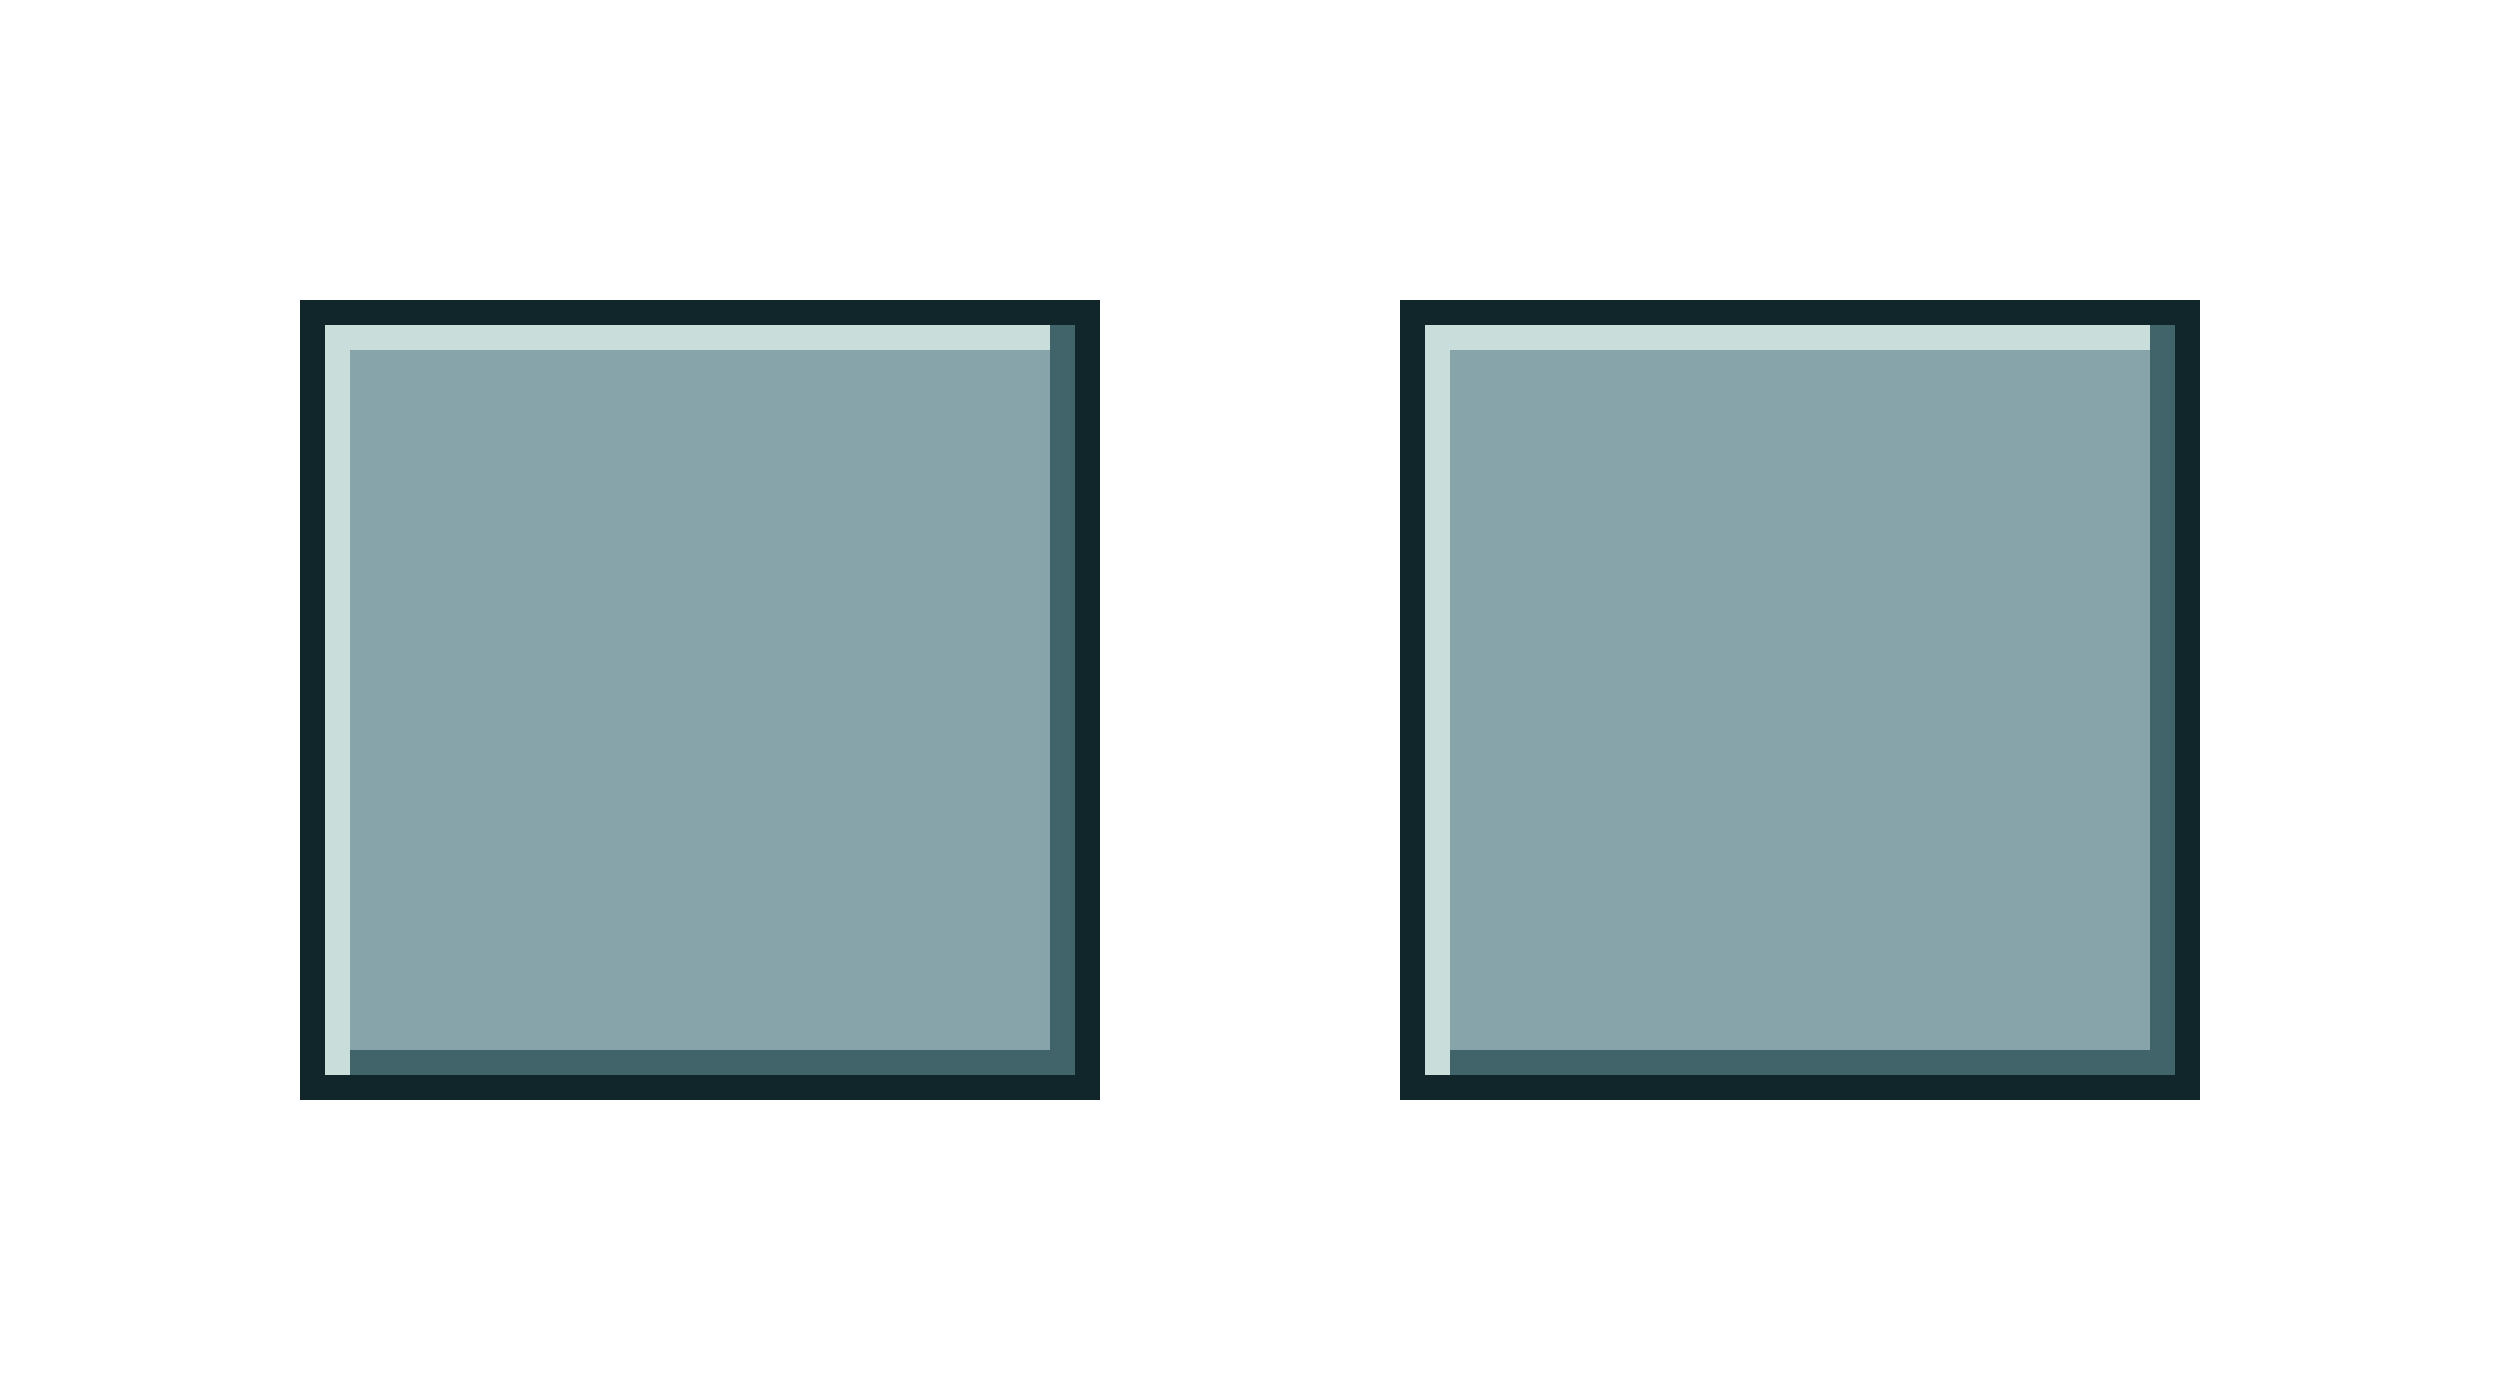
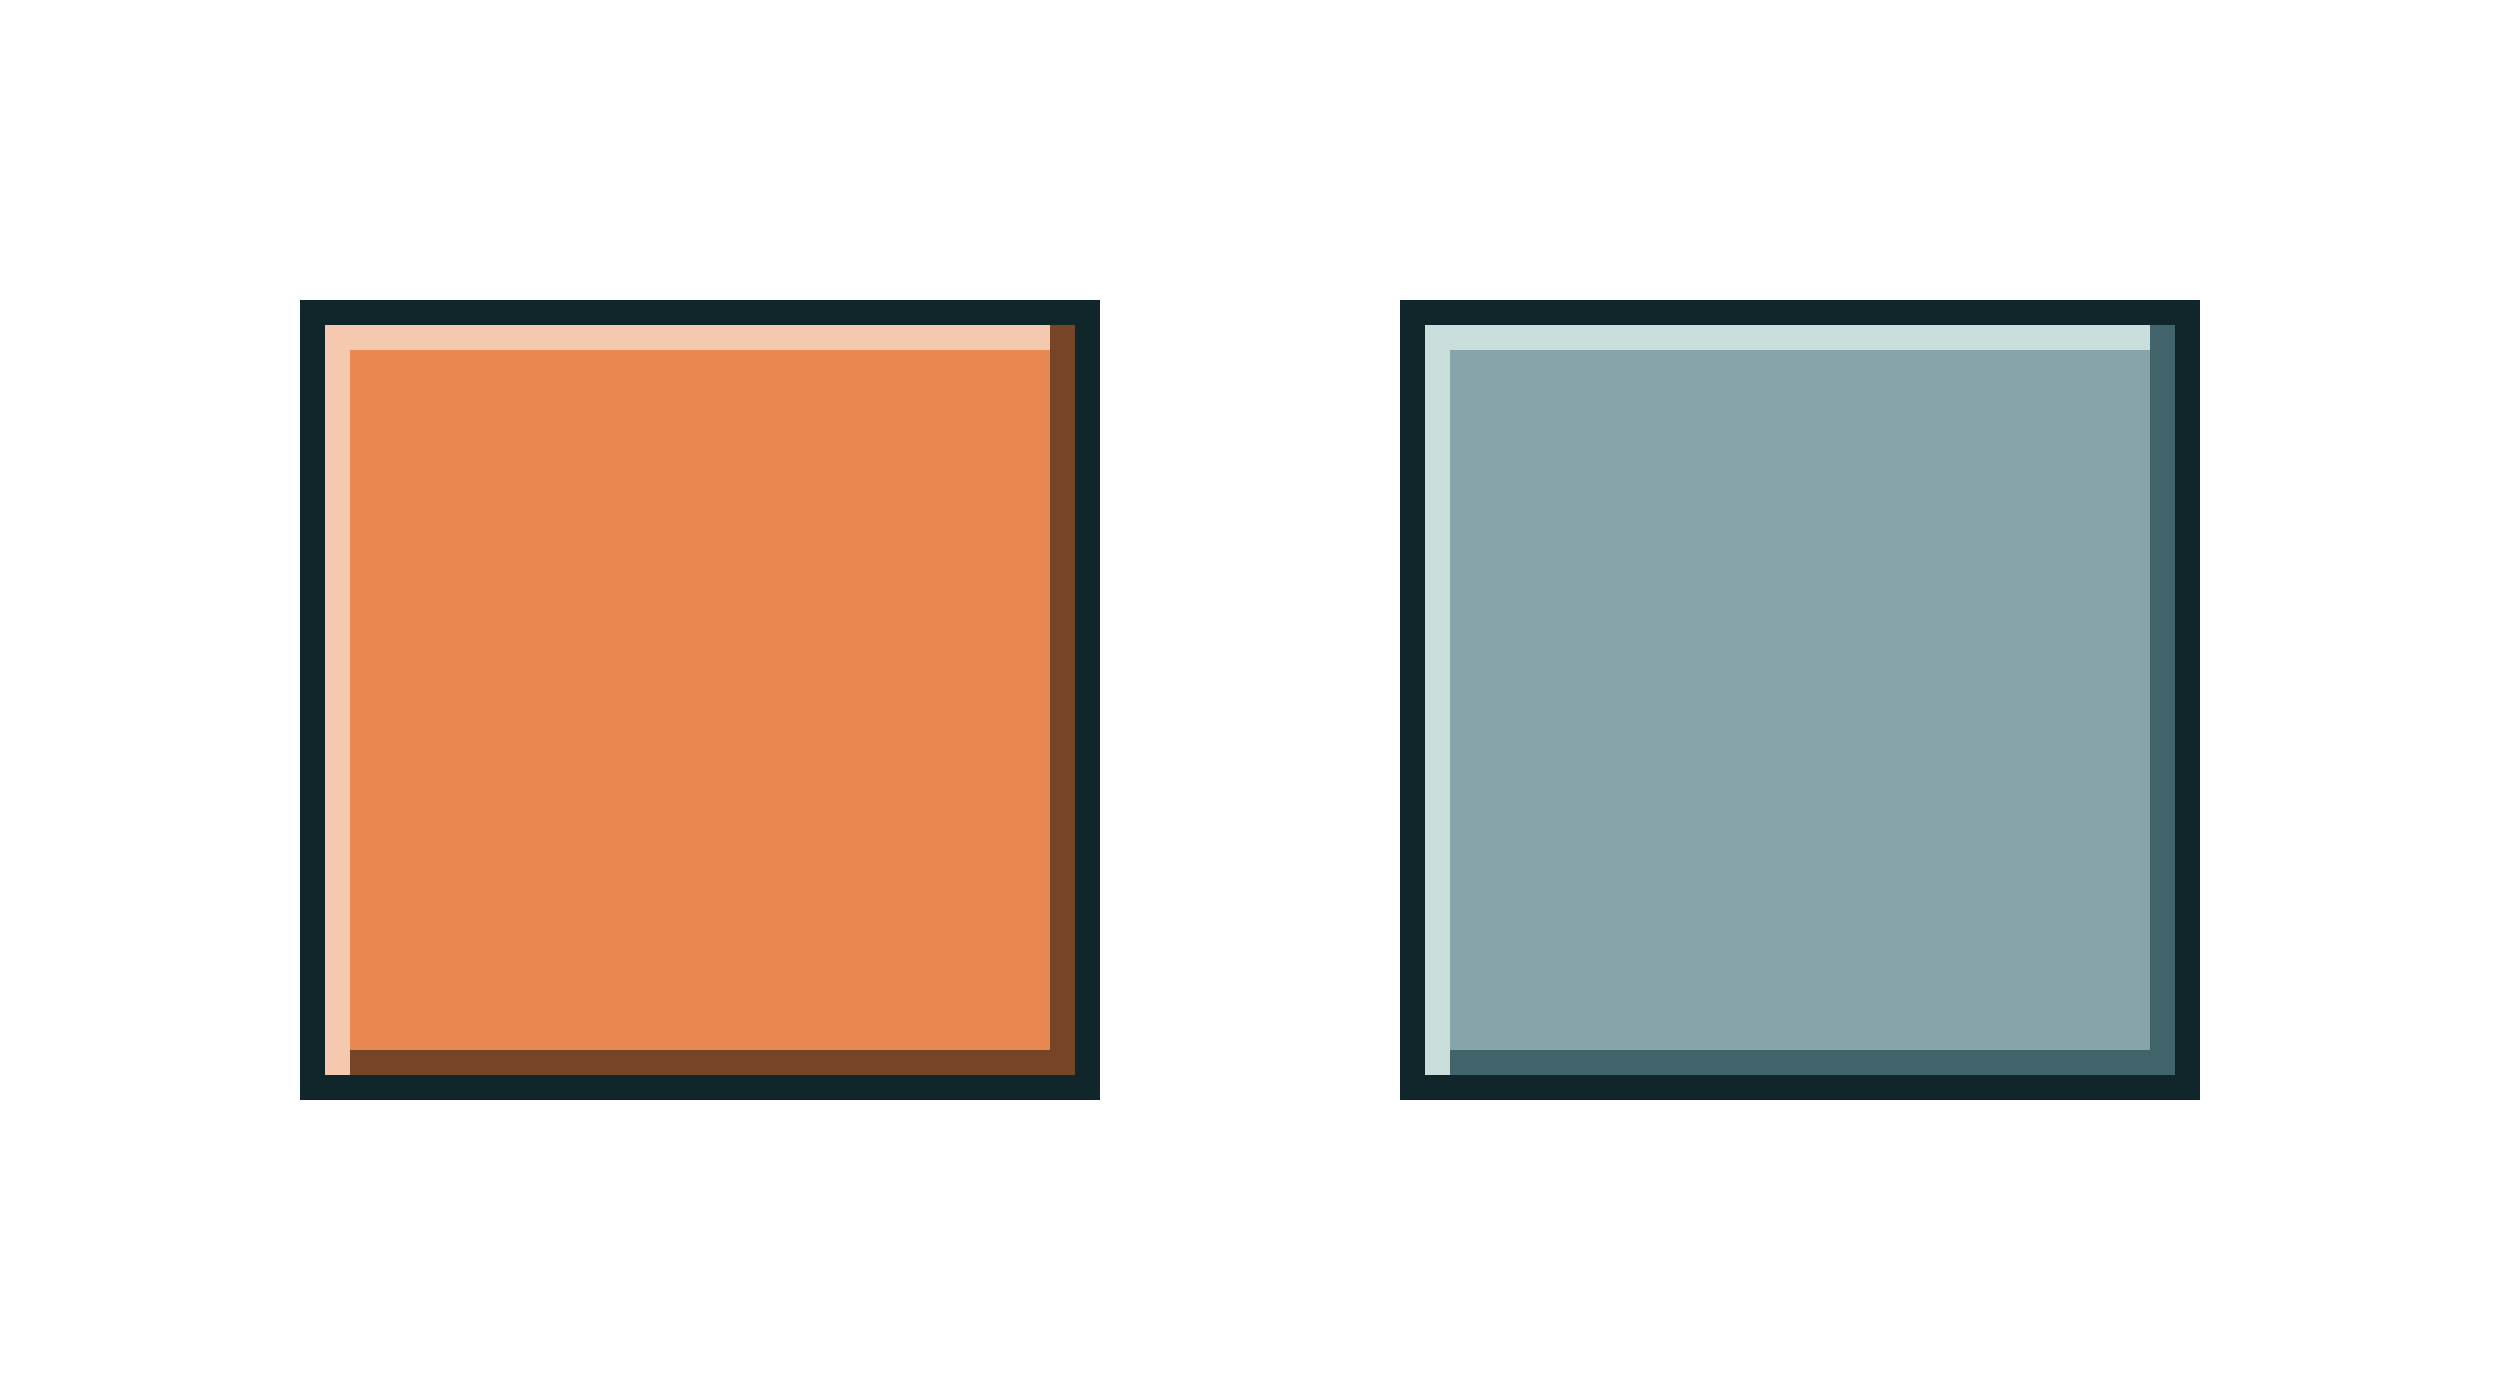
<svg xmlns="http://www.w3.org/2000/svg" width="100" height="56" viewBox="0 0 100 56">
  <defs>
    <style id="current-color-scheme" type="text/css">
      .ColorScheme-Text { color:#10262b; stop-color:#10262b; }
      .ColorScheme-Background { color:#86a4aa; stop-color:#86a4aa; }
      .ColorScheme-Highlight { color:#e8874f; stop-color:#e8874f; }
      .ColorScheme-ViewText { color:#10262b; stop-color:#10262b; }
      .ColorScheme-ViewBackground { color:#c4d2d0; stop-color:#c4d2d0; }
      .ColorScheme-ViewHover { color:#f0b184; stop-color:#f0b184; }
      .ColorScheme-ViewFocus { color:#e8874f; stop-color:#e8874f; }
      .ColorScheme-ButtonText { color:#10262b; stop-color:#10262b; }
      .ColorScheme-ButtonBackground { color:#86a4aa; stop-color:#86a4aa; }
      .ColorScheme-ButtonHover { color:#f0b184; stop-color:#f0b184; }
      .ColorScheme-ButtonFocus { color:#e8874f; stop-color:#e8874f; }
      .ColorScheme-HighlightedText { color:#10262b; stop-color:#10262b; }
      .ColorScheme-ComplementaryBackground { color:#2e7180; stop-color:#2e7180; }
      .ColorScheme-NegativeText { color:#a32626; stop-color:#a32626; }
      .ColorScheme-NeutralText { color:#aa571b; stop-color:#aa571b; }
      .ColorScheme-PositiveText { color:#24643d; stop-color:#24643d; }
    </style>
  </defs>
  <g id="header-topleft">
-     <rect x="12" y="12" width="6" height="6" class="ColorScheme-Background" style="fill:currentColor;fill-opacity:1;stroke:none" />
+     <rect x="12" y="12" width="6" height="6" fill="#e8874f" />
    <rect x="12" y="12" width="6" height="1" fill="#10262b" />
-     <rect x="13" y="13" width="5" height="1" fill="#c9dedb" />
+     <rect x="13" y="13" width="5" height="1" fill="#f5c9b0" />
    <rect x="12" y="12" width="1" height="6" fill="#10262b" />
-     <rect x="13" y="13" width="1" height="5" fill="#c9dedb" />
+     <rect x="13" y="13" width="1" height="5" fill="#f5c9b0" />
  </g>
  <g id="header-top">
-     <rect x="18" y="12" width="20" height="6" class="ColorScheme-Background" style="fill:currentColor;fill-opacity:1;stroke:none" />
+     <rect x="18" y="12" width="20" height="6" fill="#e8874f" />
    <rect x="18" y="12" width="20" height="1" fill="#10262b" />
-     <rect x="18" y="13" width="20" height="1" fill="#c9dedb" />
+     <rect x="18" y="13" width="20" height="1" fill="#f5c9b0" />
  </g>
  <g id="header-topright">
-     <rect x="38" y="12" width="6" height="6" class="ColorScheme-Background" style="fill:currentColor;fill-opacity:1;stroke:none" />
+     <rect x="38" y="12" width="6" height="6" fill="#e8874f" />
    <rect x="38" y="12" width="6" height="1" fill="#10262b" />
-     <rect x="38" y="13" width="5" height="1" fill="#c9dedb" />
+     <rect x="38" y="13" width="5" height="1" fill="#f5c9b0" />
    <rect x="43" y="12" width="1" height="6" fill="#10262b" />
-     <rect x="42" y="13" width="1" height="5" fill="#41646a" />
+     <rect x="42" y="13" width="1" height="5" fill="#764528" />
  </g>
  <g id="header-left">
-     <rect x="12" y="18" width="6" height="20" class="ColorScheme-Background" style="fill:currentColor;fill-opacity:1;stroke:none" />
+     <rect x="12" y="18" width="6" height="20" fill="#e8874f" />
    <rect x="12" y="18" width="1" height="20" fill="#10262b" />
-     <rect x="13" y="18" width="1" height="20" fill="#c9dedb" />
+     <rect x="13" y="18" width="1" height="20" fill="#f5c9b0" />
  </g>
  <g id="header-center">
-     <rect x="18" y="18" width="20" height="20" class="ColorScheme-Background" style="fill:currentColor;fill-opacity:1;stroke:none" />
+     <rect x="18" y="18" width="20" height="20" fill="#e8874f" />
  </g>
  <g id="header-right">
-     <rect x="38" y="18" width="6" height="20" class="ColorScheme-Background" style="fill:currentColor;fill-opacity:1;stroke:none" />
+     <rect x="38" y="18" width="6" height="20" fill="#e8874f" />
    <rect x="43" y="18" width="1" height="20" fill="#10262b" />
-     <rect x="42" y="18" width="1" height="20" fill="#41646a" />
+     <rect x="42" y="18" width="1" height="20" fill="#764528" />
  </g>
  <g id="header-bottomleft">
-     <rect x="12" y="38" width="6" height="6" class="ColorScheme-Background" style="fill:currentColor;fill-opacity:1;stroke:none" />
+     <rect x="12" y="38" width="6" height="6" fill="#e8874f" />
    <rect x="12" y="43" width="6" height="1" fill="#10262b" />
-     <rect x="13" y="42" width="5" height="1" fill="#41646a" />
+     <rect x="13" y="42" width="5" height="1" fill="#764528" />
    <rect x="12" y="38" width="1" height="6" fill="#10262b" />
-     <rect x="13" y="38" width="1" height="5" fill="#c9dedb" />
+     <rect x="13" y="38" width="1" height="5" fill="#f5c9b0" />
  </g>
  <g id="header-bottom">
-     <rect x="18" y="38" width="20" height="6" class="ColorScheme-Background" style="fill:currentColor;fill-opacity:1;stroke:none" />
+     <rect x="18" y="38" width="20" height="6" fill="#e8874f" />
    <rect x="18" y="43" width="20" height="1" fill="#10262b" />
-     <rect x="18" y="42" width="20" height="1" fill="#41646a" />
+     <rect x="18" y="42" width="20" height="1" fill="#764528" />
  </g>
  <g id="header-bottomright">
-     <rect x="38" y="38" width="6" height="6" class="ColorScheme-Background" style="fill:currentColor;fill-opacity:1;stroke:none" />
+     <rect x="38" y="38" width="6" height="6" fill="#e8874f" />
    <rect x="38" y="43" width="6" height="1" fill="#10262b" />
-     <rect x="38" y="42" width="5" height="1" fill="#41646a" />
+     <rect x="38" y="42" width="5" height="1" fill="#764528" />
    <rect x="43" y="38" width="1" height="6" fill="#10262b" />
-     <rect x="42" y="38" width="1" height="5" fill="#41646a" />
+     <rect x="42" y="38" width="1" height="5" fill="#764528" />
  </g>
  <rect id="header-hint-top-margin" x="28" y="12" width="2" height="4" fill="#ff00ff" opacity="0" />
  <rect id="header-hint-bottom-margin" x="28" y="40" width="2" height="4" fill="#ff00ff" opacity="0" />
  <rect id="header-hint-left-margin" x="12" y="28" width="4" height="2" fill="#ff00ff" opacity="0" />
  <rect id="header-hint-right-margin" x="40" y="28" width="4" height="2" fill="#ff00ff" opacity="0" />
  <g id="footer-topleft">
-     <rect x="56" y="12" width="6" height="6" class="ColorScheme-Background" style="fill:currentColor;fill-opacity:1;stroke:none" />
+     <rect x="56" y="12" width="6" height="6" fill="#86a4aa" />
    <rect x="56" y="12" width="6" height="1" fill="#10262b" />
    <rect x="57" y="13" width="5" height="1" fill="#c9dedb" />
    <rect x="56" y="12" width="1" height="6" fill="#10262b" />
    <rect x="57" y="13" width="1" height="5" fill="#c9dedb" />
  </g>
  <g id="footer-top">
-     <rect x="62" y="12" width="20" height="6" class="ColorScheme-Background" style="fill:currentColor;fill-opacity:1;stroke:none" />
+     <rect x="62" y="12" width="20" height="6" fill="#86a4aa" />
    <rect x="62" y="12" width="20" height="1" fill="#10262b" />
    <rect x="62" y="13" width="20" height="1" fill="#c9dedb" />
  </g>
  <g id="footer-topright">
-     <rect x="82" y="12" width="6" height="6" class="ColorScheme-Background" style="fill:currentColor;fill-opacity:1;stroke:none" />
+     <rect x="82" y="12" width="6" height="6" fill="#86a4aa" />
    <rect x="82" y="12" width="6" height="1" fill="#10262b" />
    <rect x="82" y="13" width="5" height="1" fill="#c9dedb" />
    <rect x="87" y="12" width="1" height="6" fill="#10262b" />
    <rect x="86" y="13" width="1" height="5" fill="#41646a" />
  </g>
  <g id="footer-left">
-     <rect x="56" y="18" width="6" height="20" class="ColorScheme-Background" style="fill:currentColor;fill-opacity:1;stroke:none" />
+     <rect x="56" y="18" width="6" height="20" fill="#86a4aa" />
    <rect x="56" y="18" width="1" height="20" fill="#10262b" />
    <rect x="57" y="18" width="1" height="20" fill="#c9dedb" />
  </g>
  <g id="footer-center">
-     <rect x="62" y="18" width="20" height="20" class="ColorScheme-Background" style="fill:currentColor;fill-opacity:1;stroke:none" />
+     <rect x="62" y="18" width="20" height="20" fill="#86a4aa" />
  </g>
  <g id="footer-right">
-     <rect x="82" y="18" width="6" height="20" class="ColorScheme-Background" style="fill:currentColor;fill-opacity:1;stroke:none" />
+     <rect x="82" y="18" width="6" height="20" fill="#86a4aa" />
    <rect x="87" y="18" width="1" height="20" fill="#10262b" />
    <rect x="86" y="18" width="1" height="20" fill="#41646a" />
  </g>
  <g id="footer-bottomleft">
-     <rect x="56" y="38" width="6" height="6" class="ColorScheme-Background" style="fill:currentColor;fill-opacity:1;stroke:none" />
+     <rect x="56" y="38" width="6" height="6" fill="#86a4aa" />
    <rect x="56" y="43" width="6" height="1" fill="#10262b" />
    <rect x="57" y="42" width="5" height="1" fill="#41646a" />
    <rect x="56" y="38" width="1" height="6" fill="#10262b" />
    <rect x="57" y="38" width="1" height="5" fill="#c9dedb" />
  </g>
  <g id="footer-bottom">
-     <rect x="62" y="38" width="20" height="6" class="ColorScheme-Background" style="fill:currentColor;fill-opacity:1;stroke:none" />
+     <rect x="62" y="38" width="20" height="6" fill="#86a4aa" />
    <rect x="62" y="43" width="20" height="1" fill="#10262b" />
    <rect x="62" y="42" width="20" height="1" fill="#41646a" />
  </g>
  <g id="footer-bottomright">
-     <rect x="82" y="38" width="6" height="6" class="ColorScheme-Background" style="fill:currentColor;fill-opacity:1;stroke:none" />
+     <rect x="82" y="38" width="6" height="6" fill="#86a4aa" />
    <rect x="82" y="43" width="6" height="1" fill="#10262b" />
    <rect x="82" y="42" width="5" height="1" fill="#41646a" />
    <rect x="87" y="38" width="1" height="6" fill="#10262b" />
    <rect x="86" y="38" width="1" height="5" fill="#41646a" />
  </g>
  <rect id="footer-hint-top-margin" x="72" y="12" width="2" height="4" fill="#ff00ff" opacity="0" />
  <rect id="footer-hint-bottom-margin" x="72" y="40" width="2" height="4" fill="#ff00ff" opacity="0" />
  <rect id="footer-hint-left-margin" x="56" y="28" width="4" height="2" fill="#ff00ff" opacity="0" />
  <rect id="footer-hint-right-margin" x="84" y="28" width="4" height="2" fill="#ff00ff" opacity="0" />
</svg>
